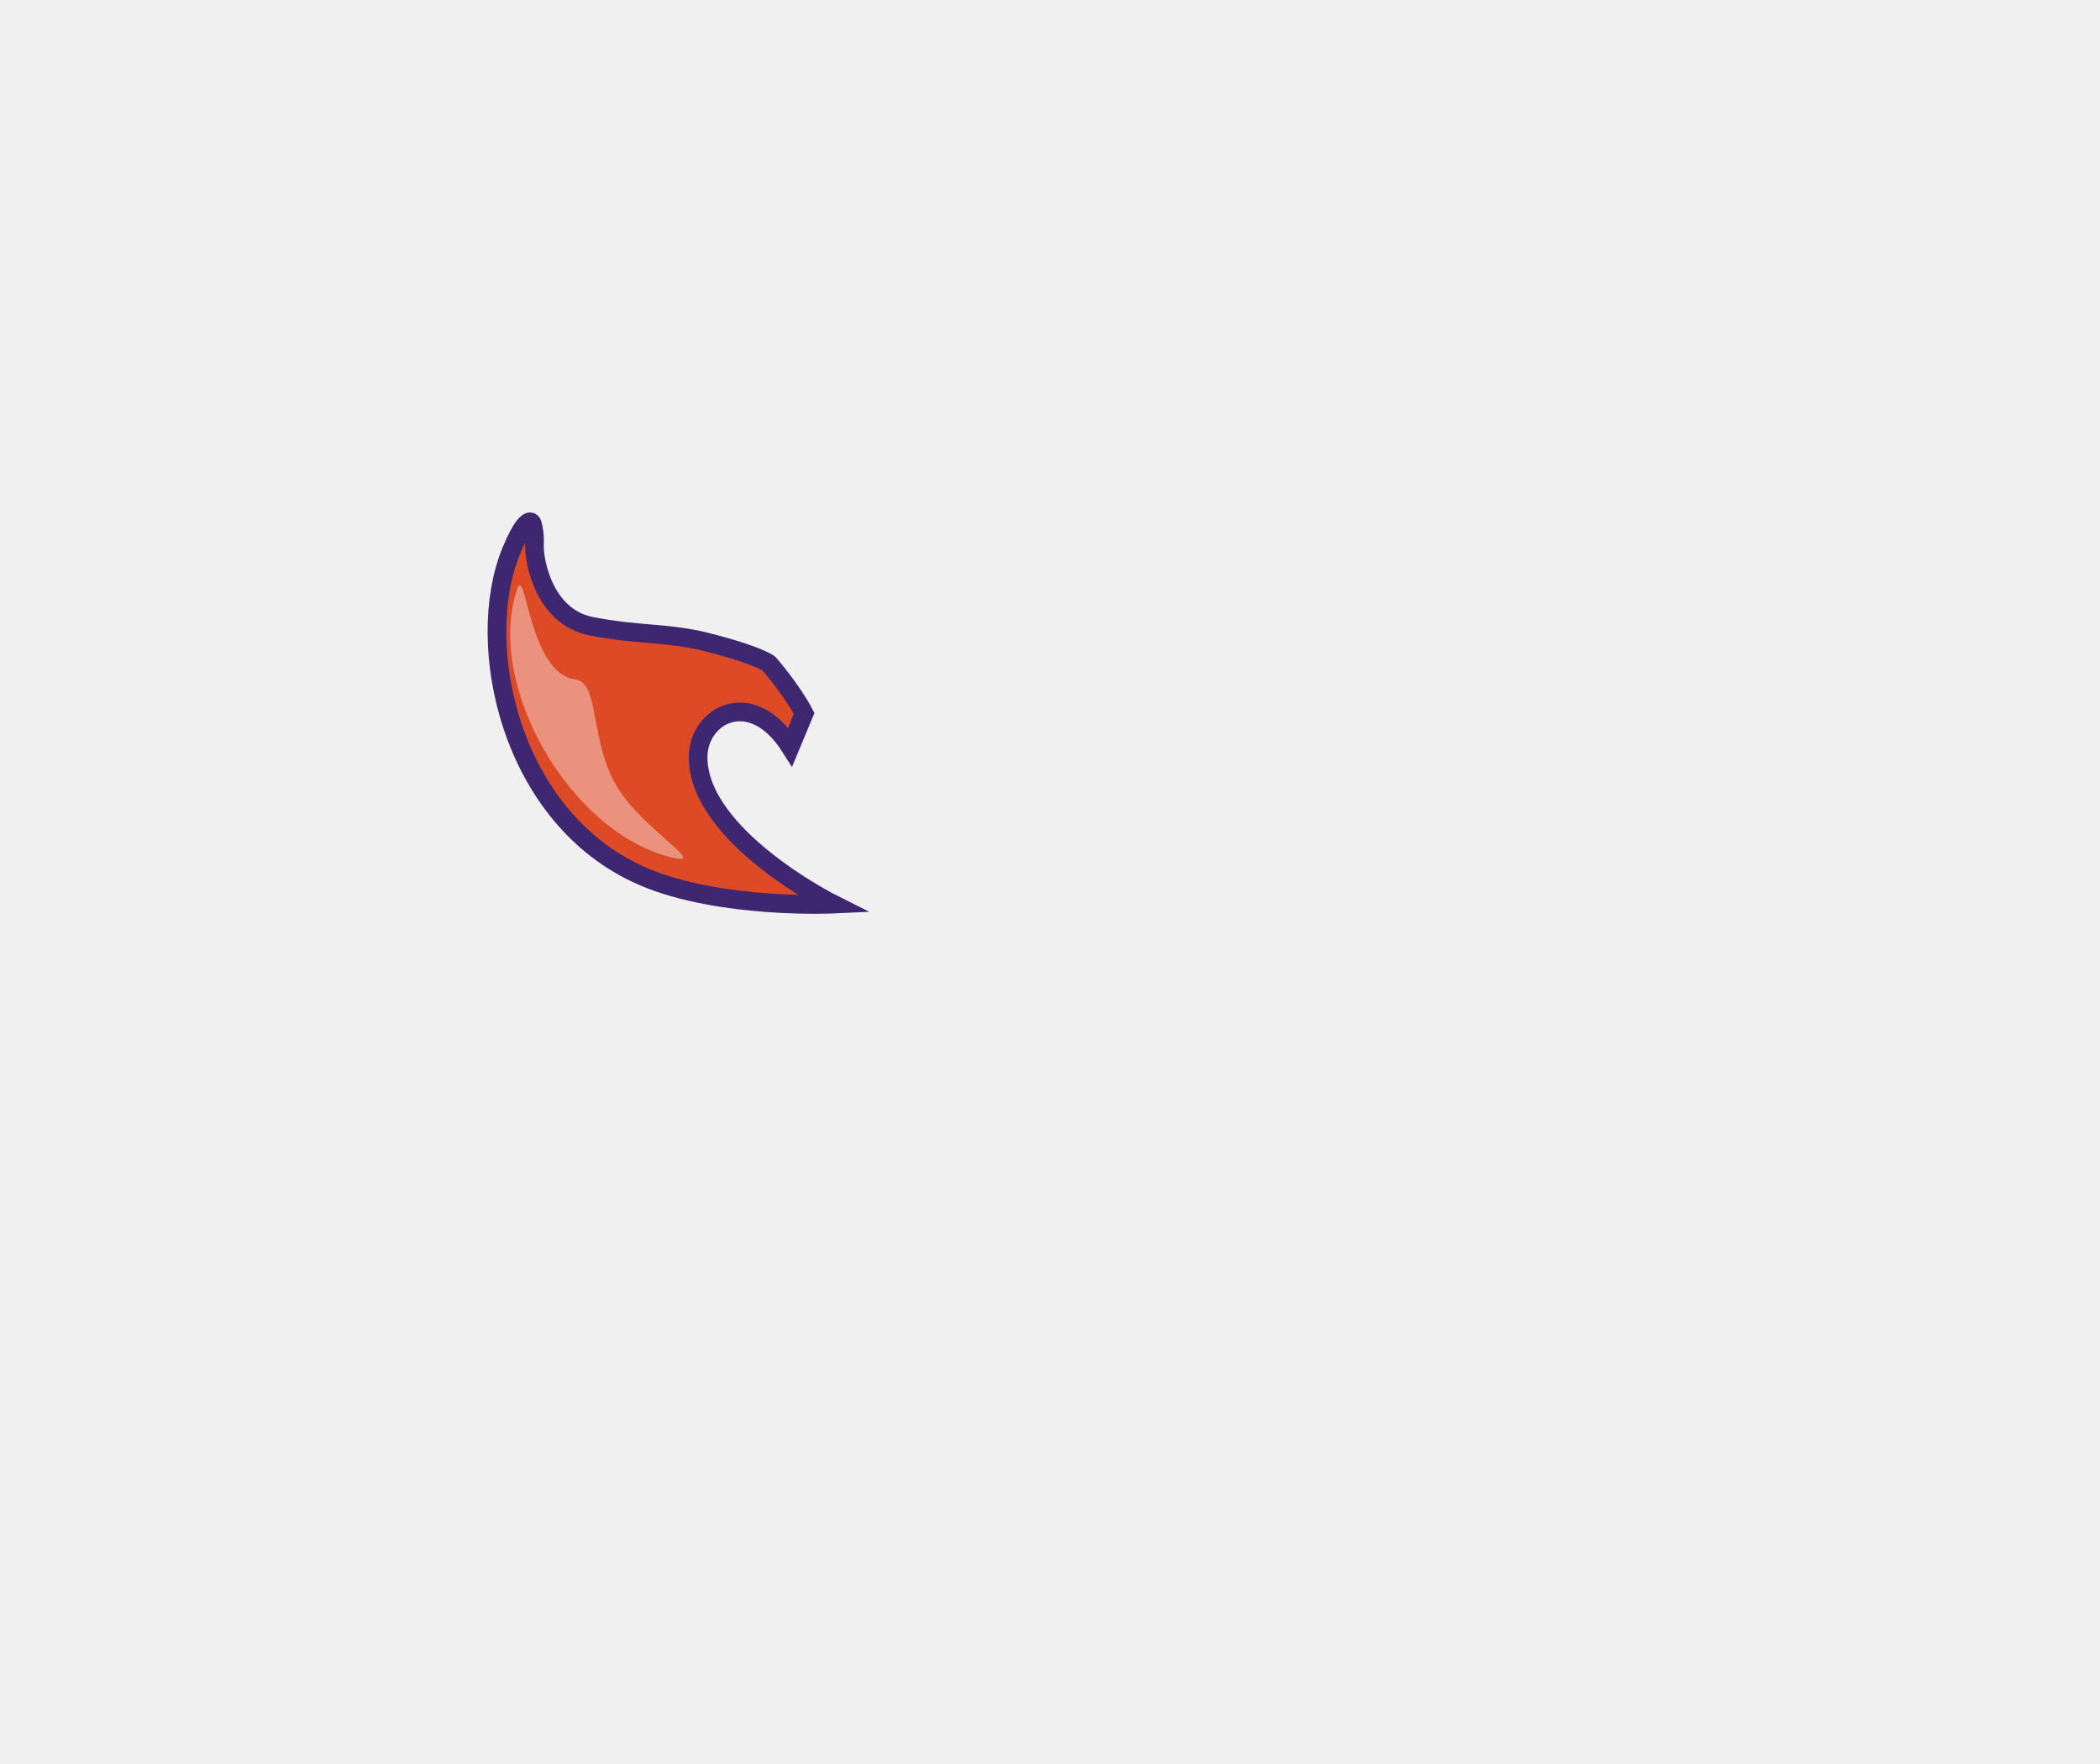
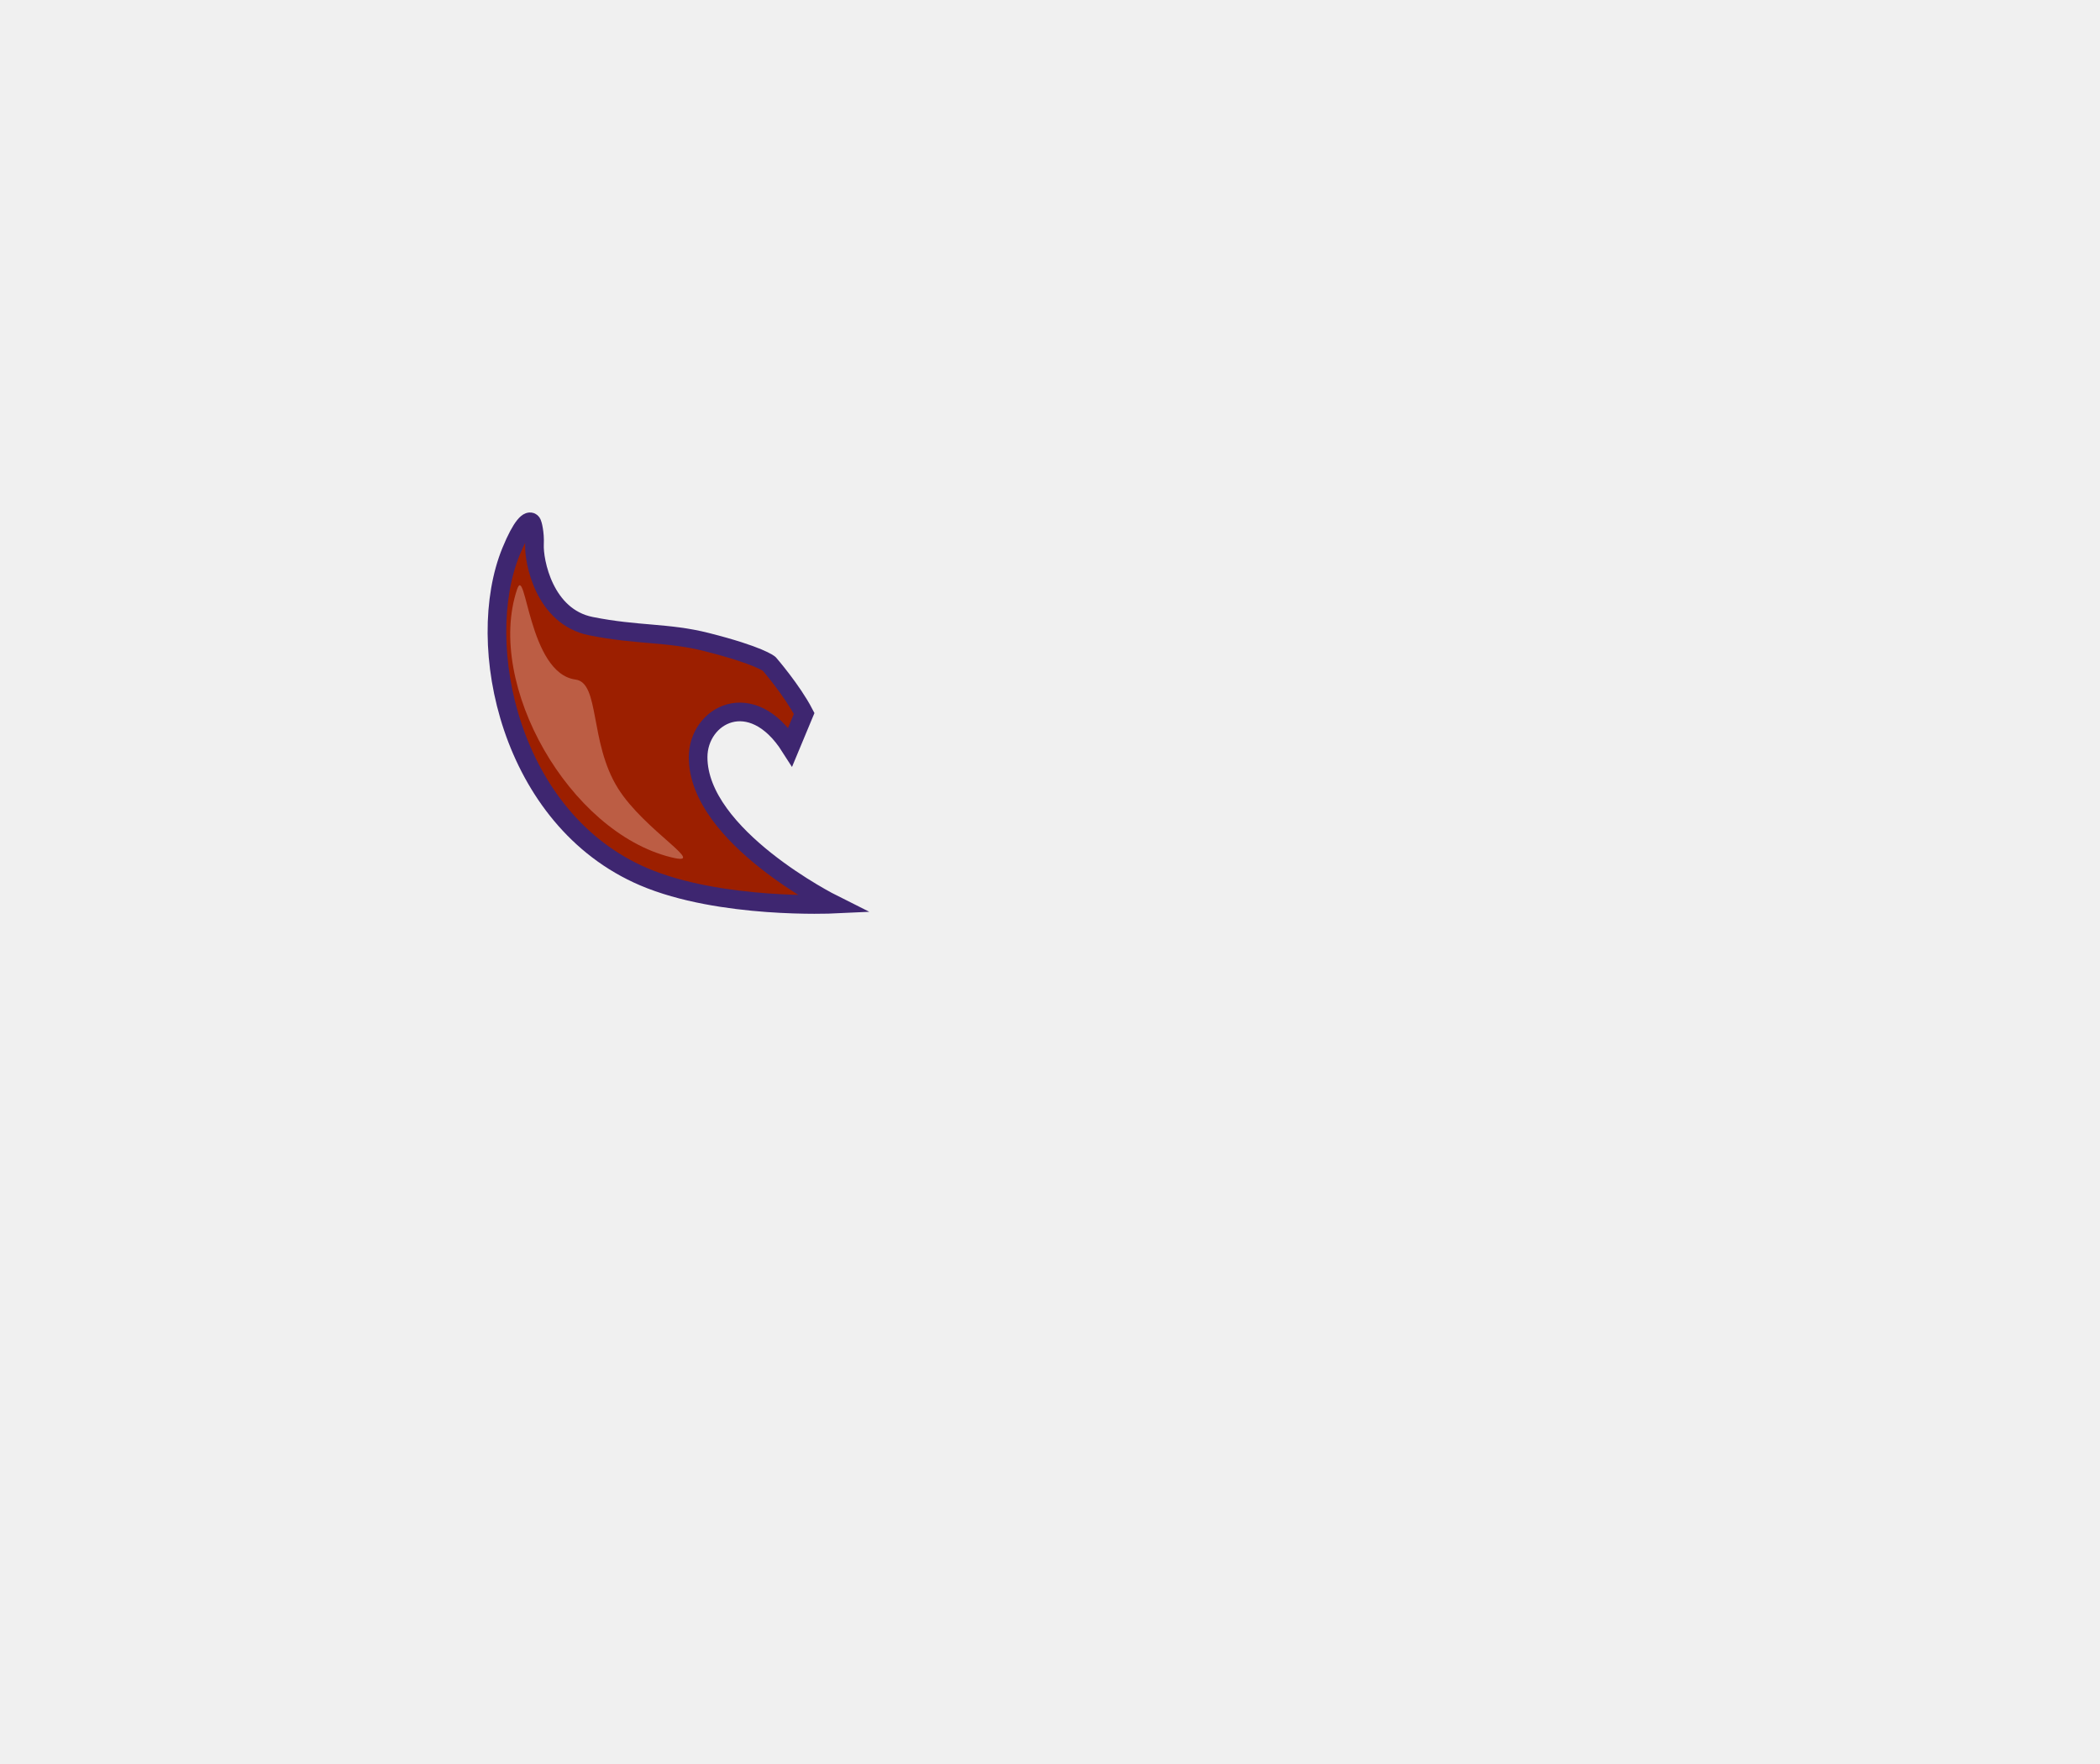
- <svg xmlns="http://www.w3.org/2000/svg" version="1.1" id="Hair" x="0px" y="0px" width="450px" height="378px" viewBox="0 0 450 378" enable-background="new 0 0 450 378" xml:space="preserve">
-   <path fill="#DC4A26" stroke="#3E2670" stroke-width="4" stroke-miterlimit="10" d="M178.532,193.745c0,0-24.206,1.131-40.596-5.872  c-28.681-12.255-36.555-49.83-28.426-69.702c2.298-5.617,3.901-6.979,4.468-6.128c0.128,0.191,0.67,2.135,0.553,4.596  c-0.17,3.574,2.057,15.523,12.085,17.532c10.019,2.007,16.435,1.297,24.766,3.404c11.397,2.882,13.447,4.681,13.447,4.681  s4.936,5.702,7.489,10.638l-2.979,7.149c-8.34-13.106-19.745-6.809-19.745,2.213C149.596,179.28,178.532,193.745,178.532,193.745z" />
-   <path opacity="0.4" fill="#FFFFFF" d="M143.809,183.702c-21.848-5.383-39.82-37.024-33.015-57.388  c1.923-5.756,2.393,17.957,12.531,19.303c5.262,0.698,2.934,13.408,9.08,23.277C138.088,178.021,152.123,185.751,143.809,183.702z" />
+ <svg xmlns="http://www.w3.org/2000/svg" width="450" height="378" viewBox="0 0 450 378" fill="none">
+   <path d="M178.532 193.745C178.532 193.745 154.326 194.876 137.936 187.873C109.255 175.618 101.381 138.043 109.51 118.171C111.808 112.554 113.411 111.192 113.978 112.043C114.106 112.234 114.648 114.178 114.531 116.639C114.361 120.213 116.588 132.162 126.616 134.171C136.635 136.178 143.051 135.468 151.382 137.575C162.779 140.457 164.829 142.256 164.829 142.256C164.829 142.256 169.765 147.958 172.318 152.894L169.339 160.043C160.999 146.937 149.594 153.234 149.594 162.256C149.596 179.28 178.532 193.745 178.532 193.745Z" fill="#9C1F00" stroke="#3E2670" stroke-width="4" stroke-miterlimit="10" />
+   <path opacity="0.4" d="M143.809 183.702C121.961 178.319 103.989 146.678 110.794 126.314C112.717 120.558 113.187 144.271 123.325 145.617C128.587 146.315 126.259 159.025 132.405 168.894C138.088 178.021 152.123 185.751 143.809 183.702Z" fill="#EBB8AB" />
</svg>
